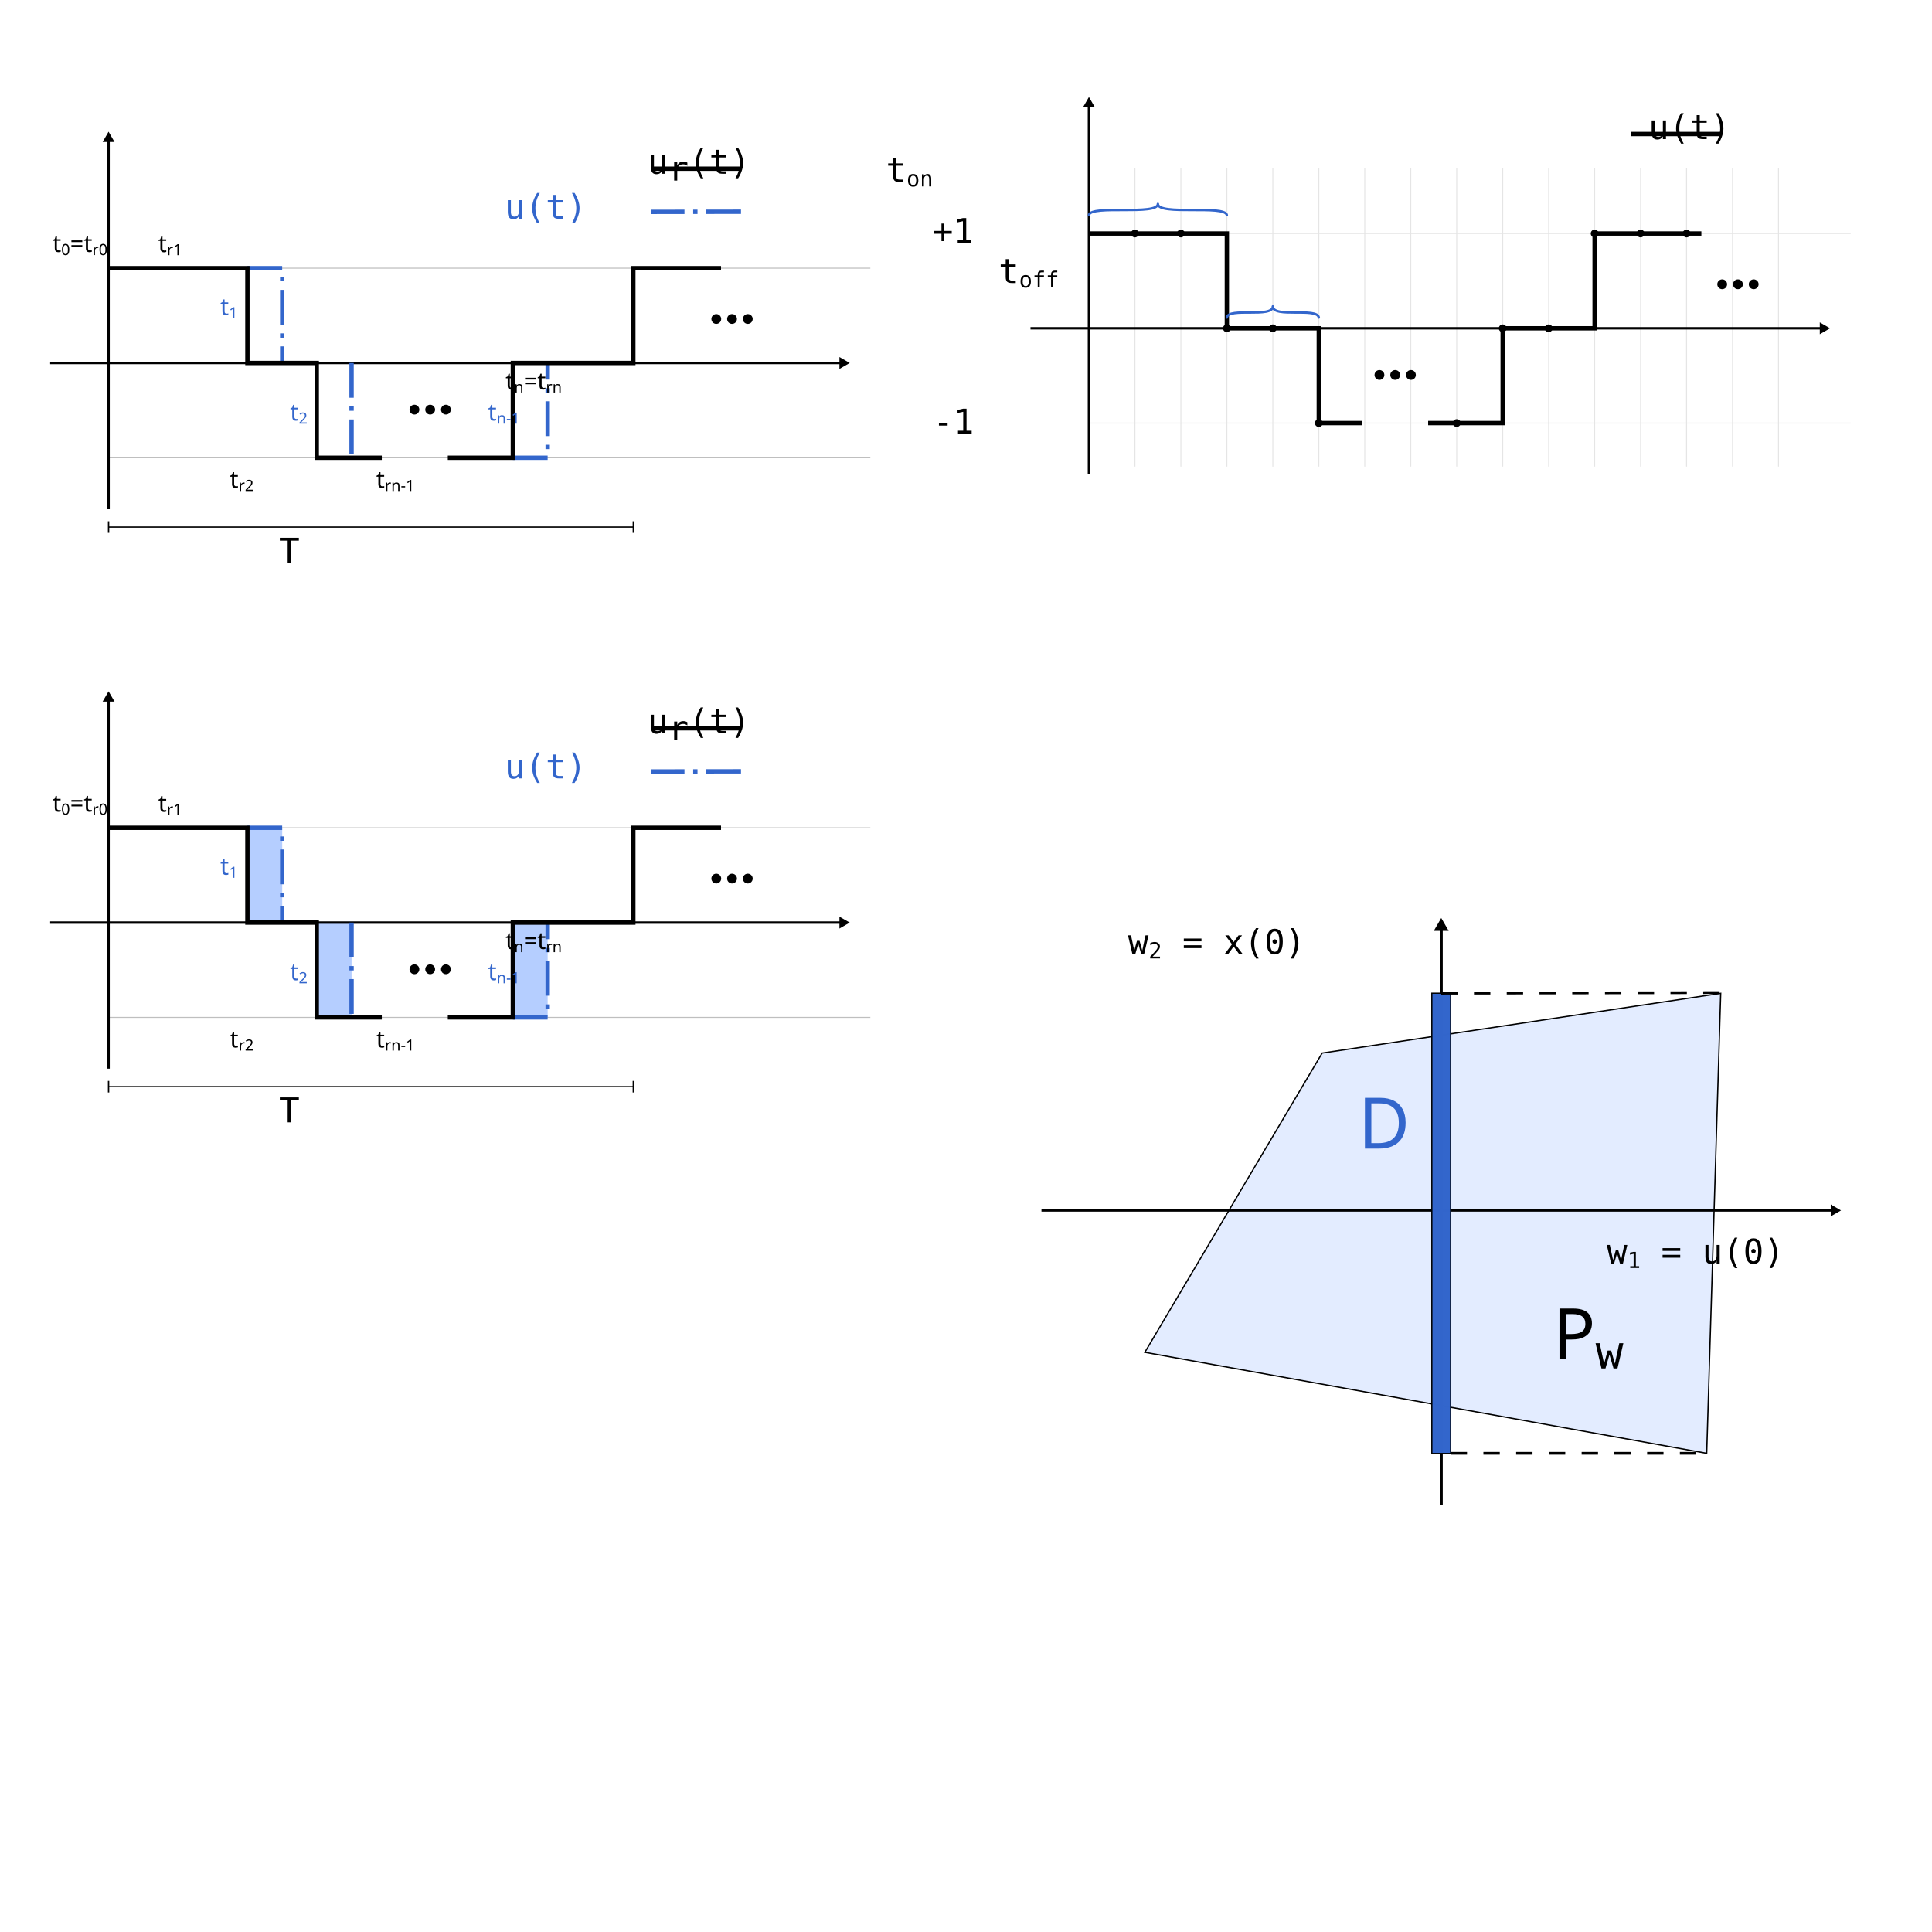
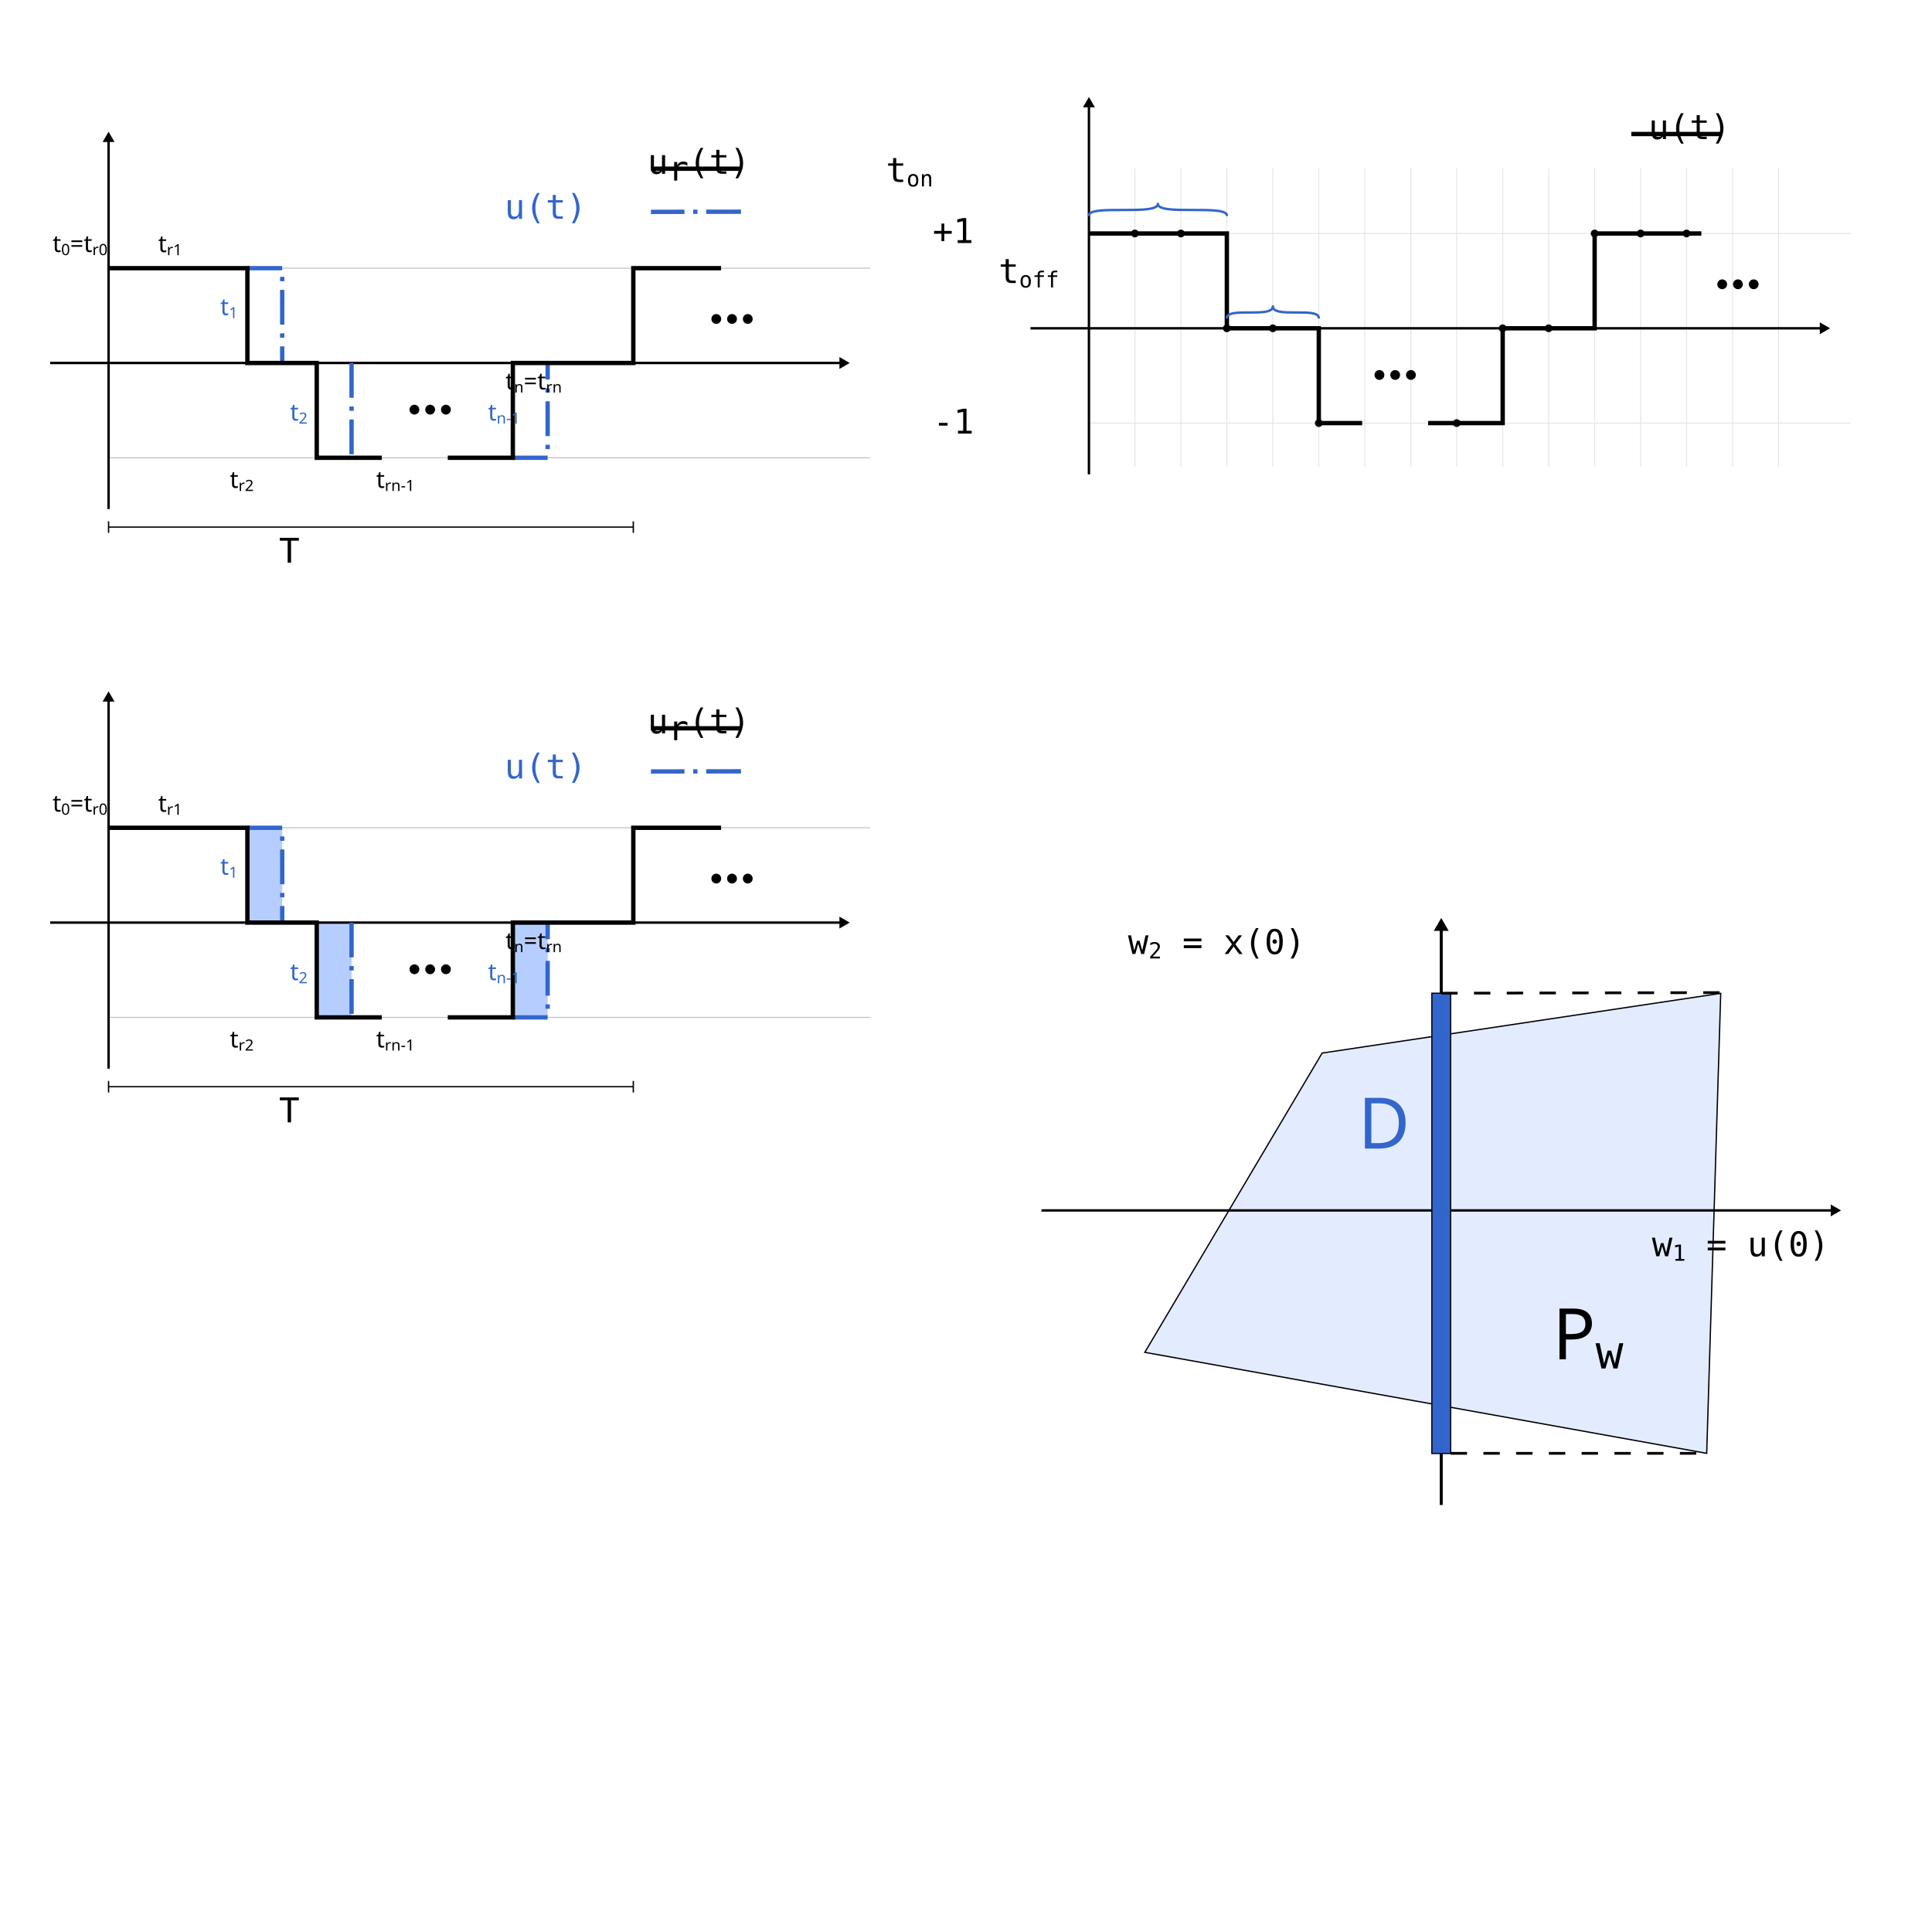
<svg xmlns="http://www.w3.org/2000/svg" width="400mm" height="400mm" viewBox="0 0 400 400" version="1.1" id="svg8">
  <defs id="defs2">
    <marker style="overflow:visible" id="marker24353" refX="0" refY="0" orient="auto">
      <path transform="scale(0.8)" style="fill:none;fill-opacity:0.75;fill-rule:evenodd;stroke:context-stroke;stroke-width:1pt" d="M 0,5.65 V -5.65" id="path24351" />
    </marker>
    <marker style="overflow:visible" id="StopL" refX="0" refY="0" orient="auto">
      <path transform="scale(0.8)" style="fill:none;fill-opacity:0.75;fill-rule:evenodd;stroke:context-stroke;stroke-width:1pt" d="M 0,5.65 V -5.65" id="path24212" />
    </marker>
    <marker orient="auto" refY="0" refX="0" id="DistanceStart" style="overflow:visible">
      <g id="g2300">
        <path id="path2306" d="M 0,0 H 2" style="fill:none;stroke:context-fill;stroke-width:1.15;stroke-linecap:square" />
        <path id="path2302" d="M 0,0 13,4 9,0 13,-4 Z" style="fill:context-stroke;fill-rule:evenodd;stroke:none" />
        <path id="path2304" d="M 0,-4 V 40" style="fill:none;stroke:context-stroke;stroke-width:1;stroke-linecap:square" />
      </g>
    </marker>
    <marker orient="auto" refY="0" refX="0" id="DistanceEnd" style="overflow:visible">
      <g id="g2301">
        <path id="path2316" d="M 0,0 H -2" style="fill:none;stroke:context-fill;stroke-width:1.15;stroke-linecap:square" />
        <path id="path2312" d="m 0,0 -13,4 4,-4 -4,-4 z" style="fill:context-stroke;fill-rule:evenodd;stroke:none" />
        <path id="path2314" d="M 0,-4 V 40" style="fill:none;stroke:context-stroke;stroke-width:1;stroke-linecap:square" />
      </g>
    </marker>
    <marker style="overflow:visible" id="marker1127" refX="0" refY="0" orient="auto">
      <path transform="scale(0.4)" style="fill:#000000;fill-opacity:1;fill-rule:evenodd;stroke:#000000;stroke-width:1pt;stroke-opacity:1" d="M 5.77,0 -2.88,5 V -5 Z" id="path1125" />
    </marker>
    <marker style="overflow:visible" id="TriangleOutM" refX="0" refY="0" orient="auto">
      <path transform="scale(0.4)" style="fill:#000000;fill-opacity:1;fill-rule:evenodd;stroke:#000000;stroke-width:1pt;stroke-opacity:1" d="M 5.77,0 -2.88,5 V -5 Z" id="path980" />
    </marker>
  </defs>
  <g id="layer2" style="opacity:0.406">
    <path style="fill:none;stroke:#bfbfbf;stroke-width:0.2;stroke-linecap:butt;stroke-linejoin:miter;stroke-miterlimit:4;stroke-dasharray:none;stroke-opacity:1" d="M 234.971,34.877 V 96.614" id="path3135" />
    <path style="fill:none;stroke:#bfbfbf;stroke-width:0.2;stroke-linecap:butt;stroke-linejoin:miter;stroke-miterlimit:4;stroke-dasharray:none;stroke-opacity:1" d="M 244.489,34.877 V 96.614" id="path3616" />
    <path style="fill:none;stroke:#bfbfbf;stroke-width:0.2;stroke-linecap:butt;stroke-linejoin:miter;stroke-miterlimit:4;stroke-dasharray:none;stroke-opacity:1" d="M 320.633,34.877 V 96.614" id="path3618" />
    <path style="fill:none;stroke:#bfbfbf;stroke-width:0.2;stroke-linecap:butt;stroke-linejoin:miter;stroke-miterlimit:4;stroke-dasharray:none;stroke-opacity:1" d="M 330.152,34.877 V 96.614" id="path3620" />
    <path style="fill:none;stroke:#bfbfbf;stroke-width:0.2;stroke-linecap:butt;stroke-linejoin:miter;stroke-miterlimit:4;stroke-dasharray:none;stroke-opacity:1" d="M 339.67,34.877 V 96.614" id="path3622" />
    <path style="fill:none;stroke:#bfbfbf;stroke-width:0.2;stroke-linecap:butt;stroke-linejoin:miter;stroke-miterlimit:4;stroke-dasharray:none;stroke-opacity:1" d="M 349.188,34.877 V 96.614" id="path3624" />
    <path style="fill:none;stroke:#bfbfbf;stroke-width:0.2;stroke-linecap:butt;stroke-linejoin:miter;stroke-miterlimit:4;stroke-dasharray:none;stroke-opacity:1" d="M 358.706,34.877 V 96.614" id="path3626" />
    <path style="fill:none;stroke:#bfbfbf;stroke-width:0.2;stroke-linecap:butt;stroke-linejoin:miter;stroke-miterlimit:4;stroke-dasharray:none;stroke-opacity:1" d="M 368.224,34.877 V 96.614" id="path3628" />
    <path style="fill:none;stroke:#bfbfbf;stroke-width:0.2;stroke-linecap:butt;stroke-linejoin:miter;stroke-miterlimit:4;stroke-dasharray:none;stroke-opacity:1" d="M 301.597,34.877 V 96.614" id="path3630" />
    <path style="fill:none;stroke:#bfbfbf;stroke-width:0.2;stroke-linecap:butt;stroke-linejoin:miter;stroke-miterlimit:4;stroke-dasharray:none;stroke-opacity:1" d="M 311.115,34.877 V 96.614" id="path3632" />
    <path style="fill:none;stroke:#bfbfbf;stroke-width:0.2;stroke-linecap:butt;stroke-linejoin:miter;stroke-miterlimit:4;stroke-dasharray:none;stroke-opacity:1" d="M 254.007,34.877 V 96.614" id="path3784" />
    <path style="fill:none;stroke:#bfbfbf;stroke-width:0.2;stroke-linecap:butt;stroke-linejoin:miter;stroke-miterlimit:4;stroke-dasharray:none;stroke-opacity:1" d="M 263.525,34.877 V 96.614" id="path3786" />
    <path style="fill:none;stroke:#bfbfbf;stroke-width:0.2;stroke-linecap:butt;stroke-linejoin:miter;stroke-miterlimit:4;stroke-dasharray:none;stroke-opacity:1" d="M 273.043,34.877 V 96.614" id="path3788" />
    <path style="fill:none;stroke:#bfbfbf;stroke-width:0.2;stroke-linecap:butt;stroke-linejoin:miter;stroke-miterlimit:4;stroke-dasharray:none;stroke-opacity:1" d="M 282.561,34.877 V 96.614" id="path3790" />
    <path style="fill:none;stroke:#bfbfbf;stroke-width:0.2;stroke-linecap:butt;stroke-linejoin:miter;stroke-miterlimit:4;stroke-dasharray:none;stroke-opacity:1" d="M 292.079,34.877 V 96.614" id="path3792" />
    <path style="fill:none;stroke:#bfbfbf;stroke-width:0.2;stroke-linecap:butt;stroke-linejoin:miter;stroke-miterlimit:4;stroke-dasharray:none;stroke-opacity:1" d="M 225.453,87.597 H 383.163" id="path2055" />
    <path style="fill:none;stroke:#bfbfbf;stroke-width:0.2;stroke-linecap:butt;stroke-linejoin:miter;stroke-miterlimit:4;stroke-dasharray:none;stroke-opacity:1" d="M 225.453,48.342 H 383.163" id="path2057" />
  </g>
  <g id="layer1">
    <path id="rect1012" style="fill:#6699ff;stroke:#000000;stroke-width:0.265;fill-opacity:0.186" d="m 273.734,218.027 82.523,-12.366 -2.904,95.235 -116.33,-20.909 z" />
    <rect style="opacity:0.483;fill:#6699ff;stroke:none;stroke-width:0.9;paint-order:markers stroke fill" id="rect1819" width="7.208" height="19.627" x="106.179" y="191.013" />
    <rect style="opacity:0.483;fill:#6699ff;stroke:none;stroke-width:0.9;paint-order:markers stroke fill" id="rect1817" width="7.208" height="19.627" x="65.578" y="191.013" />
    <rect style="opacity:0.483;fill:#6699ff;stroke:none;stroke-width:0.9;paint-order:markers stroke fill" id="rect1691" width="7.208" height="19.627" x="51.22" y="171.385" />
    <path style="fill:none;stroke:#bfbfbf;stroke-width:0.2;stroke-linecap:butt;stroke-linejoin:miter;stroke-miterlimit:4;stroke-dasharray:none;stroke-opacity:1" d="M 22.479,94.778 H 180.19" id="path1512" />
    <path style="fill:none;stroke:#bfbfbf;stroke-width:0.2;stroke-linecap:butt;stroke-linejoin:miter;stroke-miterlimit:4;stroke-dasharray:none;stroke-opacity:1" d="M 22.479,55.524 H 180.19" id="path1332" />
    <path style="fill:none;stroke:#3366cc;stroke-width:0.9;stroke-linecap:butt;stroke-linejoin:miter;stroke-miterlimit:4;stroke-dasharray:7.2, 1.8, 0.9, 1.8;stroke-dashoffset:0;stroke-opacity:1" d="m 51.22,55.524 h 7.208 v 19.627" id="path1225" />
    <path style="fill:none;stroke:#000000;stroke-width:0.5;stroke-linecap:butt;stroke-linejoin:miter;stroke-miterlimit:4;stroke-dasharray:none;stroke-opacity:1;marker-end:url(#marker1127)" d="M 10.381,75.151 H 174.505" id="path1123" />
    <path style="fill:none;stroke:#3366cc;stroke-width:0.9;stroke-linecap:butt;stroke-linejoin:miter;stroke-miterlimit:4;stroke-dasharray:7.2, 1.8, 0.9, 1.8;stroke-dashoffset:0;stroke-opacity:1" d="M 72.786,75.151 V 94.779" id="path1227" />
    <path style="fill:none;stroke:#3366cc;stroke-width:0.9;stroke-linecap:butt;stroke-linejoin:miter;stroke-miterlimit:4;stroke-dasharray:7.2, 1.8, 0.9, 1.8;stroke-dashoffset:0;stroke-opacity:1" d="m 106.179,94.778 h 7.208 v -19.627" id="path1229" />
    <path style="fill:none;stroke:#000000;stroke-width:0.9;stroke-linecap:butt;stroke-linejoin:miter;stroke-miterlimit:4;stroke-dasharray:none;stroke-opacity:1" d="m 22.479,55.524 h 28.741 v 19.627 h 14.358 v 19.627 h 13.468" id="path1191" />
    <path style="fill:none;stroke:#000000;stroke-width:0.9;stroke-linecap:butt;stroke-linejoin:miter;stroke-miterlimit:4;stroke-dasharray:none;stroke-opacity:1" d="m 149.278,55.524 h -18.157 v 19.627 h -24.941 v 19.627 H 92.711" id="path1193" />
    <path style="fill:none;stroke:#000000;stroke-width:0.5;stroke-linecap:butt;stroke-linejoin:miter;stroke-miterlimit:4;stroke-dasharray:none;stroke-opacity:1;marker-end:url(#TriangleOutM)" d="M 22.479,105.393 V 28.687" id="path833" />
    <g id="g1312">
      <circle style="fill:#000000;stroke:none;stroke-width:0.586;stroke-miterlimit:4;stroke-dasharray:none;stroke-dashoffset:0;paint-order:markers stroke fill" id="path1303" cx="85.8" cy="84.815" r="1.016" />
      <circle style="fill:#000000;stroke:none;stroke-width:0.586;stroke-miterlimit:4;stroke-dasharray:none;stroke-dashoffset:0;paint-order:markers stroke fill" id="circle1305" cx="89.06" cy="84.815" r="1.016" />
      <circle style="fill:#000000;stroke:none;stroke-width:0.586;stroke-miterlimit:4;stroke-dasharray:none;stroke-dashoffset:0;paint-order:markers stroke fill" id="circle1307" cx="92.32" cy="84.815" r="1.016" />
    </g>
    <g id="g1320" transform="translate(62.49891,-18.77568)">
      <circle style="fill:#000000;stroke:none;stroke-width:0.586;stroke-miterlimit:4;stroke-dasharray:none;stroke-dashoffset:0;paint-order:markers stroke fill" id="circle1314" cx="85.8" cy="84.815" r="1.016" />
      <circle style="fill:#000000;stroke:none;stroke-width:0.586;stroke-miterlimit:4;stroke-dasharray:none;stroke-dashoffset:0;paint-order:markers stroke fill" id="circle1316" cx="89.06" cy="84.815" r="1.016" />
      <circle style="fill:#000000;stroke:none;stroke-width:0.586;stroke-miterlimit:4;stroke-dasharray:none;stroke-dashoffset:0;paint-order:markers stroke fill" id="circle1318" cx="92.32" cy="84.815" r="1.016" />
    </g>
    <text xml:space="preserve" style="font-size:4.939px;line-height:1.25;font-family:sans-serif;text-align:end;text-anchor:end;fill:#000000;stroke-width:0.265" x="37.685" y="52.172" id="text1344">
      <tspan id="tspan1342" x="37.685" y="52.172" style="font-size:4.939px;fill:#000000;stroke-width:0.265">t<tspan style="font-size:65%;baseline-shift:sub;fill:#000000" id="tspan1346">0</tspan>=t<tspan style="font-size:65%;baseline-shift:sub;fill:#000000" id="tspan1348">r0</tspan>
      </tspan>
    </text>
    <text xml:space="preserve" style="font-size:4.939px;line-height:1.25;font-family:sans-serif;text-align:end;text-anchor:end;fill:#000000;stroke-width:0.265" x="53.107" y="52.196" id="text1352">
      <tspan id="tspan1350" x="53.107" y="52.196" style="font-size:4.939px;fill:#000000;stroke-width:0.265">t<tspan style="font-size:65%;baseline-shift:sub;fill:#000000" id="tspan1354">r1</tspan>
      </tspan>
    </text>
    <text xml:space="preserve" style="font-size:4.939px;line-height:1.25;font-family:sans-serif;text-align:end;text-anchor:end;fill:#3366cc;stroke-width:0.265" x="64.629" y="65.242" id="text1360">
      <tspan id="tspan1358" x="64.629" y="65.242" style="font-size:4.939px;fill:#3366cc;stroke-width:0.265">t<tspan style="font-size:65%;baseline-shift:sub;fill:#3366cc" id="tspan1356">1</tspan>
      </tspan>
    </text>
    <text xml:space="preserve" style="font-size:4.939px;line-height:1.25;font-family:sans-serif;text-align:end;text-anchor:end;fill:#000000;stroke-width:0.265" x="67.942" y="101.006" id="text1366">
      <tspan id="tspan1364" x="67.942" y="101.006" style="font-size:4.939px;fill:#000000;stroke-width:0.265">t<tspan style="font-size:65%;baseline-shift:sub;fill:#000000" id="tspan1362">r2</tspan>
      </tspan>
    </text>
    <text xml:space="preserve" style="font-size:4.939px;line-height:1.25;font-family:sans-serif;text-align:end;text-anchor:end;fill:#3366cc;stroke-width:0.265" x="79.087" y="87.07" id="text1372">
      <tspan id="tspan1370" x="79.087" y="87.07" style="font-size:4.939px;fill:#3366cc;stroke-width:0.265">t<tspan style="font-size:65%;baseline-shift:sub;fill:#3366cc" id="tspan1368">2</tspan>
      </tspan>
    </text>
    <text xml:space="preserve" style="font-size:4.939px;line-height:1.25;font-family:sans-serif;text-align:end;text-anchor:end;fill:#000000;stroke-width:0.265" x="108.764" y="101.006" id="text1378">
      <tspan id="tspan1376" x="108.764" y="101.006" style="font-size:4.939px;fill:#000000;stroke-width:0.265">t<tspan style="font-size:65%;baseline-shift:sub;fill:#000000" id="tspan1374">r<tspan id="tspan1386" style="fill:#000000">n-1</tspan>
        </tspan>
      </tspan>
    </text>
    <text xml:space="preserve" style="font-size:4.939px;line-height:1.25;font-family:sans-serif;text-align:end;text-anchor:end;fill:#3366cc;stroke-width:0.265" x="123.083" y="87.07" id="text1384">
      <tspan id="tspan1382" x="123.083" y="87.07" style="font-size:4.939px;fill:#3366cc;stroke-width:0.265">t<tspan style="font-size:65%;baseline-shift:sub;fill:#3366cc" id="tspan1380">n-1</tspan>
      </tspan>
    </text>
    <text xml:space="preserve" style="font-size:4.939px;line-height:1.25;font-family:sans-serif;text-align:end;text-anchor:end;fill:#000000;stroke-width:0.265" x="139.264" y="80.627" id="text1398">
      <tspan id="tspan1396" x="139.264" y="80.627" style="font-size:4.939px;fill:#000000;stroke-width:0.265">t<tspan style="font-size:65%;baseline-shift:sub;fill:#000000" id="tspan1404">n</tspan>=t<tspan style="font-size:65%;baseline-shift:sub;fill:#000000" id="tspan1400">r<tspan id="tspan1406" style="fill:#000000">n</tspan>
        </tspan>
      </tspan>
    </text>
    <text xml:space="preserve" style="font-style:normal;font-variant:normal;font-weight:normal;font-stretch:normal;font-size:7.056px;line-height:1.25;font-family:monospace;-inkscape-font-specification:monospace;text-align:end;text-anchor:end;stroke-width:0.265" x="19.857" y="57.494" id="text2195">
      <tspan id="tspan2193" style="font-style:normal;font-variant:normal;font-weight:normal;font-stretch:normal;font-size:7.056px;font-family:monospace;-inkscape-font-specification:monospace;stroke-width:0.265" x="19.857" y="57.494">+1</tspan>
    </text>
    <text xml:space="preserve" style="font-style:normal;font-variant:normal;font-weight:normal;font-stretch:normal;font-size:7.056px;line-height:1.25;font-family:monospace;-inkscape-font-specification:monospace;text-align:end;text-anchor:end;stroke-width:0.265" x="19.924" y="96.956" id="text5133">
      <tspan id="tspan5131" style="font-style:normal;font-variant:normal;font-weight:normal;font-stretch:normal;font-size:7.056px;font-family:monospace;-inkscape-font-specification:monospace;stroke-width:0.265" x="19.924" y="96.956">-1</tspan>
    </text>
    <text xml:space="preserve" style="font-style:normal;font-variant:normal;font-weight:normal;font-stretch:normal;font-size:7.056px;line-height:1.25;font-family:monospace;-inkscape-font-specification:monospace;text-align:end;text-anchor:end;stroke-width:0.265" x="176.558" y="35.977" id="text11455">
      <tspan id="tspan11453" style="font-style:normal;font-variant:normal;font-weight:normal;font-stretch:normal;font-size:7.056px;font-family:monospace;-inkscape-font-specification:monospace;stroke-width:0.265" x="176.558" y="35.977">u<tspan style="font-style:normal;font-variant:normal;font-weight:normal;font-stretch:normal;font-size:7.056px;font-family:monospace;-inkscape-font-specification:monospace;baseline-shift:sub" id="tspan16995">r</tspan>(t)</tspan>
    </text>
    <text xml:space="preserve" style="font-style:normal;font-variant:normal;font-weight:normal;font-stretch:normal;font-size:7.056px;line-height:1.25;font-family:monospace;-inkscape-font-specification:monospace;text-align:end;text-anchor:end;fill:#3366cc;stroke-width:0.265" x="172.43" y="45.302" id="text13445">
      <tspan id="tspan13443" style="font-style:normal;font-variant:normal;font-weight:normal;font-stretch:normal;font-size:7.056px;font-family:monospace;-inkscape-font-specification:monospace;fill:#3366cc;stroke-width:0.265" x="172.43" y="45.302">u(t)<tspan style="font-style:normal;font-variant:normal;font-weight:normal;font-stretch:normal;font-size:7.056px;font-family:monospace;-inkscape-font-specification:monospace;baseline-shift:sub;fill:#3366cc" id="tspan13441" />
      </tspan>
    </text>
    <path style="fill:none;stroke:#000000;stroke-width:0.9;stroke-linecap:butt;stroke-linejoin:miter;stroke-miterlimit:4;stroke-dasharray:none;stroke-opacity:1" d="m 134.77,34.928 h 18.642" id="path21932" />
    <path style="fill:none;stroke:#3366cc;stroke-width:0.9;stroke-linecap:butt;stroke-linejoin:miter;stroke-miterlimit:4;stroke-dasharray:7.2, 1.8, 0.9, 1.8;stroke-dashoffset:0;stroke-opacity:1" d="m 153.412,43.834 -18.642,0.033" id="path22176" />
    <path style="fill:none;stroke:#000000;stroke-width:0.265px;stroke-linecap:butt;stroke-linejoin:miter;stroke-opacity:1;marker-start:url(#StopL);marker-end:url(#marker24353)" d="M 22.479,109.127 H 131.12" id="path23961" />
    <text xml:space="preserve" style="font-style:normal;font-variant:normal;font-weight:normal;font-stretch:normal;font-size:7.056px;line-height:1.25;font-family:monospace;-inkscape-font-specification:monospace;text-align:end;text-anchor:end;stroke-width:0.265" x="83.267" y="116.507" id="text24363">
      <tspan id="tspan24361" style="font-style:normal;font-variant:normal;font-weight:normal;font-stretch:normal;font-size:7.056px;font-family:monospace;-inkscape-font-specification:monospace;stroke-width:0.265" x="83.267" y="116.507">T</tspan>
    </text>
    <path style="fill:none;stroke:#bfbfbf;stroke-width:0.2;stroke-linecap:butt;stroke-linejoin:miter;stroke-miterlimit:4;stroke-dasharray:none;stroke-opacity:1" d="M 22.479,210.64 H 180.19" id="path1449" />
    <path style="fill:none;stroke:#bfbfbf;stroke-width:0.2;stroke-linecap:butt;stroke-linejoin:miter;stroke-miterlimit:4;stroke-dasharray:none;stroke-opacity:1" d="M 22.479,171.385 H 180.19" id="path1451" />
    <path style="fill:none;stroke:#3366cc;stroke-width:0.9;stroke-linecap:butt;stroke-linejoin:miter;stroke-miterlimit:4;stroke-dasharray:7.2, 1.8, 0.9, 1.8;stroke-dashoffset:0;stroke-opacity:1" d="m 51.22,171.385 h 7.208 v 19.627" id="path1453" />
    <path style="fill:none;stroke:#000000;stroke-width:0.5;stroke-linecap:butt;stroke-linejoin:miter;stroke-miterlimit:4;stroke-dasharray:none;stroke-opacity:1;marker-end:url(#marker1127)" d="M 10.381,191.013 H 174.505" id="path1455" />
    <path style="fill:none;stroke:#3366cc;stroke-width:0.9;stroke-linecap:butt;stroke-linejoin:miter;stroke-miterlimit:4;stroke-dasharray:7.2, 1.8, 0.9, 1.8;stroke-dashoffset:0;stroke-opacity:1" d="m 72.786,191.013 v 19.627" id="path1457" />
    <path style="fill:none;stroke:#3366cc;stroke-width:0.9;stroke-linecap:butt;stroke-linejoin:miter;stroke-miterlimit:4;stroke-dasharray:7.2, 1.8, 0.9, 1.8;stroke-dashoffset:0;stroke-opacity:1" d="m 106.179,210.64 h 7.208 v -19.627" id="path1459" />
    <path style="fill:none;stroke:#000000;stroke-width:0.9;stroke-linecap:butt;stroke-linejoin:miter;stroke-miterlimit:4;stroke-dasharray:none;stroke-opacity:1" d="m 22.479,171.385 h 28.741 v 19.627 h 14.358 v 19.627 h 13.468" id="path1461" />
    <path style="fill:none;stroke:#000000;stroke-width:0.9;stroke-linecap:butt;stroke-linejoin:miter;stroke-miterlimit:4;stroke-dasharray:none;stroke-opacity:1" d="m 149.278,171.385 h -18.157 v 19.627 h -24.941 v 19.627 H 92.711" id="path1463" />
    <path style="fill:none;stroke:#000000;stroke-width:0.5;stroke-linecap:butt;stroke-linejoin:miter;stroke-miterlimit:4;stroke-dasharray:none;stroke-opacity:1;marker-end:url(#TriangleOutM)" d="M 22.479,221.254 V 144.548" id="path1465" />
    <g id="g1473" transform="translate(0,115.8613)">
      <circle style="fill:#000000;stroke:none;stroke-width:0.586;stroke-miterlimit:4;stroke-dasharray:none;stroke-dashoffset:0;paint-order:markers stroke fill" id="circle1467" cx="85.8" cy="84.815" r="1.016" />
      <circle style="fill:#000000;stroke:none;stroke-width:0.586;stroke-miterlimit:4;stroke-dasharray:none;stroke-dashoffset:0;paint-order:markers stroke fill" id="circle1469" cx="89.06" cy="84.815" r="1.016" />
      <circle style="fill:#000000;stroke:none;stroke-width:0.586;stroke-miterlimit:4;stroke-dasharray:none;stroke-dashoffset:0;paint-order:markers stroke fill" id="circle1471" cx="92.32" cy="84.815" r="1.016" />
    </g>
    <g id="g1481" transform="translate(62.49891,97.08566)">
      <circle style="fill:#000000;stroke:none;stroke-width:0.586;stroke-miterlimit:4;stroke-dasharray:none;stroke-dashoffset:0;paint-order:markers stroke fill" id="circle1475" cx="85.8" cy="84.815" r="1.016" />
      <circle style="fill:#000000;stroke:none;stroke-width:0.586;stroke-miterlimit:4;stroke-dasharray:none;stroke-dashoffset:0;paint-order:markers stroke fill" id="circle1477" cx="89.06" cy="84.815" r="1.016" />
      <circle style="fill:#000000;stroke:none;stroke-width:0.586;stroke-miterlimit:4;stroke-dasharray:none;stroke-dashoffset:0;paint-order:markers stroke fill" id="circle1479" cx="92.32" cy="84.815" r="1.016" />
    </g>
    <text xml:space="preserve" style="font-size:4.939px;line-height:1.25;font-family:sans-serif;text-align:end;text-anchor:end;fill:#000000;stroke-width:0.265" x="37.685" y="168.033" id="text1489">
      <tspan id="tspan1487" x="37.685" y="168.033" style="font-size:4.939px;fill:#000000;stroke-width:0.265">t<tspan style="font-size:65%;baseline-shift:sub;fill:#000000" id="tspan1483">0</tspan>=t<tspan style="font-size:65%;baseline-shift:sub;fill:#000000" id="tspan1485">r0</tspan>
      </tspan>
    </text>
    <text xml:space="preserve" style="font-size:4.939px;line-height:1.25;font-family:sans-serif;text-align:end;text-anchor:end;fill:#000000;stroke-width:0.265" x="53.107" y="168.058" id="text1495">
      <tspan id="tspan1493" x="53.107" y="168.058" style="font-size:4.939px;fill:#000000;stroke-width:0.265">t<tspan style="font-size:65%;baseline-shift:sub;fill:#000000" id="tspan1491">r1</tspan>
      </tspan>
    </text>
    <text xml:space="preserve" style="font-size:4.939px;line-height:1.25;font-family:sans-serif;text-align:end;text-anchor:end;fill:#3366cc;stroke-width:0.265" x="64.629" y="181.103" id="text1501">
      <tspan id="tspan1499" x="64.629" y="181.103" style="font-size:4.939px;fill:#3366cc;stroke-width:0.265">t<tspan style="font-size:65%;baseline-shift:sub;fill:#3366cc" id="tspan1497">1</tspan>
      </tspan>
    </text>
    <text xml:space="preserve" style="font-size:4.939px;line-height:1.25;font-family:sans-serif;text-align:end;text-anchor:end;fill:#000000;stroke-width:0.265" x="67.942" y="216.868" id="text1507">
      <tspan id="tspan1505" x="67.942" y="216.868" style="font-size:4.939px;fill:#000000;stroke-width:0.265">t<tspan style="font-size:65%;baseline-shift:sub;fill:#000000" id="tspan1503">r2</tspan>
      </tspan>
    </text>
    <text xml:space="preserve" style="font-size:4.939px;line-height:1.25;font-family:sans-serif;text-align:end;text-anchor:end;fill:#3366cc;stroke-width:0.265" x="79.087" y="202.931" id="text1513">
      <tspan id="tspan1511" x="79.087" y="202.931" style="font-size:4.939px;fill:#3366cc;stroke-width:0.265">t<tspan style="font-size:65%;baseline-shift:sub;fill:#3366cc" id="tspan1509">2</tspan>
      </tspan>
    </text>
    <text xml:space="preserve" style="font-size:4.939px;line-height:1.25;font-family:sans-serif;text-align:end;text-anchor:end;fill:#000000;stroke-width:0.265" x="108.764" y="216.868" id="text1521">
      <tspan id="tspan1519" x="108.764" y="216.868" style="font-size:4.939px;fill:#000000;stroke-width:0.265">t<tspan style="font-size:65%;baseline-shift:sub;fill:#000000" id="tspan1517">r<tspan id="tspan1515" style="fill:#000000">n-1</tspan>
        </tspan>
      </tspan>
    </text>
    <text xml:space="preserve" style="font-size:4.939px;line-height:1.25;font-family:sans-serif;text-align:end;text-anchor:end;fill:#3366cc;stroke-width:0.265" x="123.083" y="202.931" id="text1527">
      <tspan id="tspan1525" x="123.083" y="202.931" style="font-size:4.939px;fill:#3366cc;stroke-width:0.265">t<tspan style="font-size:65%;baseline-shift:sub;fill:#3366cc" id="tspan1523">n-1</tspan>
      </tspan>
    </text>
    <text xml:space="preserve" style="font-size:4.939px;line-height:1.25;font-family:sans-serif;text-align:end;text-anchor:end;fill:#000000;stroke-width:0.265" x="139.264" y="196.488" id="text1537">
      <tspan id="tspan1535" x="139.264" y="196.488" style="font-size:4.939px;fill:#000000;stroke-width:0.265">t<tspan style="font-size:65%;baseline-shift:sub;fill:#000000" id="tspan1529">n</tspan>=t<tspan style="font-size:65%;baseline-shift:sub;fill:#000000" id="tspan1533">r<tspan id="tspan1531" style="fill:#000000">n</tspan>
        </tspan>
      </tspan>
    </text>
    <text xml:space="preserve" style="font-style:normal;font-variant:normal;font-weight:normal;font-stretch:normal;font-size:7.056px;line-height:1.25;font-family:monospace;-inkscape-font-specification:monospace;text-align:end;text-anchor:end;stroke-width:0.265" x="19.857" y="173.356" id="text1541">
      <tspan id="tspan1539" style="font-style:normal;font-variant:normal;font-weight:normal;font-stretch:normal;font-size:7.056px;font-family:monospace;-inkscape-font-specification:monospace;stroke-width:0.265" x="19.857" y="173.356">+1</tspan>
    </text>
    <text xml:space="preserve" style="font-style:normal;font-variant:normal;font-weight:normal;font-stretch:normal;font-size:7.056px;line-height:1.25;font-family:monospace;-inkscape-font-specification:monospace;text-align:end;text-anchor:end;stroke-width:0.265" x="19.924" y="212.817" id="text1545">
      <tspan id="tspan1543" style="font-style:normal;font-variant:normal;font-weight:normal;font-stretch:normal;font-size:7.056px;font-family:monospace;-inkscape-font-specification:monospace;stroke-width:0.265" x="19.924" y="212.817">-1</tspan>
    </text>
    <text xml:space="preserve" style="font-style:normal;font-variant:normal;font-weight:normal;font-stretch:normal;font-size:7.056px;line-height:1.25;font-family:monospace;-inkscape-font-specification:monospace;text-align:end;text-anchor:end;stroke-width:0.265" x="176.558" y="151.838" id="text1551">
      <tspan id="tspan1549" style="font-style:normal;font-variant:normal;font-weight:normal;font-stretch:normal;font-size:7.056px;font-family:monospace;-inkscape-font-specification:monospace;stroke-width:0.265" x="176.558" y="151.838">u<tspan style="font-style:normal;font-variant:normal;font-weight:normal;font-stretch:normal;font-size:7.056px;font-family:monospace;-inkscape-font-specification:monospace;baseline-shift:sub" id="tspan1547">r</tspan>(t)</tspan>
    </text>
    <text xml:space="preserve" style="font-style:normal;font-variant:normal;font-weight:normal;font-stretch:normal;font-size:7.056px;line-height:1.25;font-family:monospace;-inkscape-font-specification:monospace;text-align:end;text-anchor:end;fill:#3366cc;stroke-width:0.265" x="172.43" y="161.164" id="text1557">
      <tspan id="tspan1555" style="font-style:normal;font-variant:normal;font-weight:normal;font-stretch:normal;font-size:7.056px;font-family:monospace;-inkscape-font-specification:monospace;fill:#3366cc;stroke-width:0.265" x="172.43" y="161.164">u(t)<tspan style="font-style:normal;font-variant:normal;font-weight:normal;font-stretch:normal;font-size:7.056px;font-family:monospace;-inkscape-font-specification:monospace;baseline-shift:sub;fill:#3366cc" id="tspan1553" />
      </tspan>
    </text>
    <path style="fill:none;stroke:#000000;stroke-width:0.9;stroke-linecap:butt;stroke-linejoin:miter;stroke-miterlimit:4;stroke-dasharray:none;stroke-opacity:1" d="m 134.77,150.79 h 18.642" id="path1559" />
    <path style="fill:none;stroke:#3366cc;stroke-width:0.9;stroke-linecap:butt;stroke-linejoin:miter;stroke-miterlimit:4;stroke-dasharray:7.2, 1.8, 0.9, 1.8;stroke-dashoffset:0;stroke-opacity:1" d="m 153.412,159.695 -18.642,0.033" id="path1561" />
    <path style="fill:none;stroke:#000000;stroke-width:0.265px;stroke-linecap:butt;stroke-linejoin:miter;stroke-opacity:1;marker-start:url(#StopL);marker-end:url(#marker24353)" d="M 22.479,224.989 H 131.12" id="path1563" />
    <text xml:space="preserve" style="font-style:normal;font-variant:normal;font-weight:normal;font-stretch:normal;font-size:7.056px;line-height:1.25;font-family:monospace;-inkscape-font-specification:monospace;text-align:end;text-anchor:end;stroke-width:0.265" x="83.267" y="232.368" id="text1567">
      <tspan id="tspan1565" style="font-style:normal;font-variant:normal;font-weight:normal;font-stretch:normal;font-size:7.056px;font-family:monospace;-inkscape-font-specification:monospace;stroke-width:0.265" x="83.267" y="232.368">T</tspan>
    </text>
    <path style="fill:none;stroke:#000000;stroke-width:0.5;stroke-linecap:butt;stroke-linejoin:miter;stroke-miterlimit:4;stroke-dasharray:none;stroke-opacity:1;marker-end:url(#marker1127)" d="M 213.354,67.97 H 377.478" id="path2061" />
    <path style="fill:none;stroke:#000000;stroke-width:0.9;stroke-linecap:butt;stroke-linejoin:miter;stroke-miterlimit:4;stroke-dasharray:none;stroke-opacity:1" d="m 225.453,48.342 28.554,3e-6 v 19.627 l 19.036,-5e-6 v 19.627 l 8.977,2e-6" id="path2067" />
    <path style="fill:none;stroke:#000000;stroke-width:0.9;stroke-linecap:butt;stroke-linejoin:miter;stroke-miterlimit:4;stroke-dasharray:none;stroke-opacity:1" d="m 352.251,48.342 -22.1,3e-6 v 19.627 h -19.036 v 19.627 l -15.432,2e-6" id="path2069" />
    <path style="fill:none;stroke:#000000;stroke-width:0.5;stroke-linecap:butt;stroke-linejoin:miter;stroke-miterlimit:4;stroke-dasharray:none;stroke-opacity:1;marker-end:url(#TriangleOutM)" d="M 225.453,98.211 V 21.505" id="path2071" />
    <g id="g2079" transform="translate(199.7982,-7.181552)">
      <circle style="fill:#000000;stroke:none;stroke-width:0.586;stroke-miterlimit:4;stroke-dasharray:none;stroke-dashoffset:0;paint-order:markers stroke fill" id="circle2073" cx="85.8" cy="84.815" r="1.016" />
      <circle style="fill:#000000;stroke:none;stroke-width:0.586;stroke-miterlimit:4;stroke-dasharray:none;stroke-dashoffset:0;paint-order:markers stroke fill" id="circle2075" cx="89.06" cy="84.815" r="1.016" />
      <circle style="fill:#000000;stroke:none;stroke-width:0.586;stroke-miterlimit:4;stroke-dasharray:none;stroke-dashoffset:0;paint-order:markers stroke fill" id="circle2077" cx="92.32" cy="84.815" r="1.016" />
    </g>
    <g id="g2087" transform="translate(270.7638,-25.95723)">
      <circle style="fill:#000000;stroke:none;stroke-width:0.586;stroke-miterlimit:4;stroke-dasharray:none;stroke-dashoffset:0;paint-order:markers stroke fill" id="circle2081" cx="85.8" cy="84.815" r="1.016" />
      <circle style="fill:#000000;stroke:none;stroke-width:0.586;stroke-miterlimit:4;stroke-dasharray:none;stroke-dashoffset:0;paint-order:markers stroke fill" id="circle2083" cx="89.06" cy="84.815" r="1.016" />
      <circle style="fill:#000000;stroke:none;stroke-width:0.586;stroke-miterlimit:4;stroke-dasharray:none;stroke-dashoffset:0;paint-order:markers stroke fill" id="circle2085" cx="92.32" cy="84.815" r="1.016" />
    </g>
    <text xml:space="preserve" style="font-style:normal;font-variant:normal;font-weight:normal;font-stretch:normal;font-size:7.056px;line-height:1.25;font-family:monospace;-inkscape-font-specification:monospace;text-align:end;text-anchor:end;stroke-width:0.265" x="222.83" y="50.313" id="text2147">
      <tspan id="tspan2145" style="font-style:normal;font-variant:normal;font-weight:normal;font-stretch:normal;font-size:7.056px;font-family:monospace;-inkscape-font-specification:monospace;stroke-width:0.265" x="222.83" y="50.313">+1</tspan>
    </text>
    <text xml:space="preserve" style="font-style:normal;font-variant:normal;font-weight:normal;font-stretch:normal;font-size:7.056px;line-height:1.25;font-family:monospace;-inkscape-font-specification:monospace;text-align:end;text-anchor:end;stroke-width:0.265" x="222.897" y="89.774" id="text2151">
      <tspan id="tspan2149" style="font-style:normal;font-variant:normal;font-weight:normal;font-stretch:normal;font-size:7.056px;font-family:monospace;-inkscape-font-specification:monospace;stroke-width:0.265" x="222.897" y="89.774">-1</tspan>
    </text>
    <text xml:space="preserve" style="font-style:normal;font-variant:normal;font-weight:normal;font-stretch:normal;font-size:7.056px;line-height:1.25;font-family:monospace;-inkscape-font-specification:monospace;text-align:end;text-anchor:end;stroke-width:0.265" x="379.531" y="28.795" id="text2157">
      <tspan id="tspan2155" style="font-style:normal;font-variant:normal;font-weight:normal;font-stretch:normal;font-size:7.056px;font-family:monospace;-inkscape-font-specification:monospace;stroke-width:0.265" x="379.531" y="28.795">u(t)</tspan>
    </text>
    <path style="fill:none;stroke:#000000;stroke-width:0.9;stroke-linecap:butt;stroke-linejoin:miter;stroke-miterlimit:4;stroke-dasharray:none;stroke-opacity:1" d="m 337.743,27.747 h 18.642" id="path2165" />
    <path style="fill:none;stroke:#3366cc;stroke-width:0.5;stroke-linecap:round;stroke-linejoin:round;stroke-miterlimit:4;stroke-dasharray:none;stroke-opacity:1" d="m 225.453,44.524 c 0.415,-2.176 14.277,0.15 14.277,-2.315 0,2.465 13.863,0.139 14.277,2.315" id="path6965" />
    <text xml:space="preserve" style="font-style:normal;font-variant:normal;font-weight:normal;font-stretch:normal;font-size:7.056px;line-height:1.25;font-family:monospace;-inkscape-font-specification:monospace;text-align:end;text-anchor:end;stroke-width:0.265" x="244.177" y="37.677" id="text9965">
      <tspan id="tspan9963" style="font-style:normal;font-variant:normal;font-weight:normal;font-stretch:normal;font-size:7.056px;font-family:monospace;-inkscape-font-specification:monospace;stroke-width:0.265" x="244.177" y="37.677">t<tspan style="font-size:65%;baseline-shift:sub" id="tspan11465">on</tspan>
      </tspan>
    </text>
    <text xml:space="preserve" style="font-style:normal;font-variant:normal;font-weight:normal;font-stretch:normal;font-size:7.056px;line-height:1.25;font-family:monospace;-inkscape-font-specification:monospace;text-align:end;text-anchor:end;stroke-width:0.265" x="270.241" y="58.599" id="text12225">
      <tspan id="tspan12223" style="font-style:normal;font-variant:normal;font-weight:normal;font-stretch:normal;font-size:7.056px;font-family:monospace;-inkscape-font-specification:monospace;stroke-width:0.265" x="270.241" y="58.599">t<tspan style="font-size:65%;baseline-shift:sub" id="tspan12221">off</tspan>
      </tspan>
    </text>
    <path style="fill:none;stroke:#3366cc;stroke-width:0.5;stroke-linecap:round;stroke-linejoin:round;stroke-miterlimit:4;stroke-dasharray:none;stroke-opacity:1" d="m 254.007,65.746 c 0.276,-2.176 9.518,0.15 9.518,-2.315 0,2.465 9.242,0.139 9.518,2.315" id="path13201" />
    <circle style="opacity:1;fill:#000000;stroke:none;stroke-width:0.5;stroke-linecap:round;stroke-linejoin:round;stroke-miterlimit:4;stroke-dasharray:none;paint-order:markers stroke fill" id="path14890" cx="234.971" cy="48.342" r="0.803" />
    <circle style="opacity:1;fill:#000000;stroke:none;stroke-width:0.5;stroke-linecap:round;stroke-linejoin:round;stroke-miterlimit:4;stroke-dasharray:none;paint-order:markers stroke fill" id="circle15082" cx="244.489" cy="48.342" r="0.803" />
    <circle style="opacity:1;fill:#000000;stroke:none;stroke-width:0.5;stroke-linecap:round;stroke-linejoin:round;stroke-miterlimit:4;stroke-dasharray:none;paint-order:markers stroke fill" id="circle15084" cx="254.007" cy="67.97" r="0.803" />
    <circle style="opacity:1;fill:#000000;stroke:none;stroke-width:0.5;stroke-linecap:round;stroke-linejoin:round;stroke-miterlimit:4;stroke-dasharray:none;paint-order:markers stroke fill" id="circle15086" cx="263.525" cy="67.97" r="0.803" />
    <circle style="opacity:1;fill:#000000;stroke:none;stroke-width:0.5;stroke-linecap:round;stroke-linejoin:round;stroke-miterlimit:4;stroke-dasharray:none;paint-order:markers stroke fill" id="circle15088" cx="273.043" cy="87.597" r="0.803" />
    <circle style="opacity:1;fill:#000000;stroke:none;stroke-width:0.5;stroke-linecap:round;stroke-linejoin:round;stroke-miterlimit:4;stroke-dasharray:none;paint-order:markers stroke fill" id="circle15108" cx="301.597" cy="87.597" r="0.803" />
    <circle style="opacity:1;fill:#000000;stroke:none;stroke-width:0.5;stroke-linecap:round;stroke-linejoin:round;stroke-miterlimit:4;stroke-dasharray:none;paint-order:markers stroke fill" id="circle15190" cx="311.115" cy="67.97" r="0.803" />
    <circle style="opacity:1;fill:#000000;stroke:none;stroke-width:0.5;stroke-linecap:round;stroke-linejoin:round;stroke-miterlimit:4;stroke-dasharray:none;paint-order:markers stroke fill" id="circle15192" cx="320.633" cy="67.97" r="0.803" />
    <circle style="opacity:1;fill:#000000;stroke:none;stroke-width:0.5;stroke-linecap:round;stroke-linejoin:round;stroke-miterlimit:4;stroke-dasharray:none;paint-order:markers stroke fill" id="circle15194" cx="330.152" cy="48.342" r="0.803" />
    <circle style="opacity:1;fill:#000000;stroke:none;stroke-width:0.5;stroke-linecap:round;stroke-linejoin:round;stroke-miterlimit:4;stroke-dasharray:none;paint-order:markers stroke fill" id="circle15196" cx="339.67" cy="48.342" r="0.803" />
    <circle style="opacity:1;fill:#000000;stroke:none;stroke-width:0.5;stroke-linecap:round;stroke-linejoin:round;stroke-miterlimit:4;stroke-dasharray:none;paint-order:markers stroke fill" id="circle15198" cx="349.188" cy="48.342" r="0.803" />
    <path style="fill:none;stroke:#000000;stroke-width:0.5;stroke-linecap:butt;stroke-linejoin:miter;stroke-miterlimit:4;stroke-dasharray:none;stroke-opacity:1;marker-end:url(#marker1127)" d="M 215.622,250.605 H 379.746" id="path830" />
    <path style="fill:none;stroke:#000000;stroke-width:0.625;stroke-linecap:butt;stroke-linejoin:miter;stroke-miterlimit:4;stroke-dasharray:none;stroke-opacity:1;marker-end:url(#TriangleOutM)" d="M 298.394,311.591 V 191.837" id="path832" />
    <text xml:space="preserve" style="font-style:normal;font-variant:normal;font-weight:normal;font-stretch:normal;font-size:7.056px;line-height:1.25;font-family:monospace;-inkscape-font-specification:monospace;text-align:end;text-anchor:end;stroke-width:0.265" x="291.525" y="197.514" id="text838">
      <tspan id="tspan836" style="font-style:normal;font-variant:normal;font-weight:normal;font-stretch:normal;font-size:7.056px;font-family:monospace;-inkscape-font-specification:monospace;stroke-width:0.265" x="291.525" y="197.514">w<tspan style="font-size:65%;baseline-shift:sub" id="tspan942">2</tspan> = x(0)</tspan>
    </text>
-     <text xml:space="preserve" style="font-style:normal;font-variant:normal;font-weight:normal;font-stretch:normal;font-size:7.056px;line-height:1.25;font-family:monospace;-inkscape-font-specification:monospace;text-align:end;text-anchor:end;stroke-width:0.265" x="390.652" y="261.613" id="text948">
-       <tspan id="tspan946" style="font-style:normal;font-variant:normal;font-weight:normal;font-stretch:normal;font-size:7.056px;font-family:monospace;-inkscape-font-specification:monospace;stroke-width:0.265" x="390.652" y="261.613">w<tspan style="font-size:65%;baseline-shift:sub" id="tspan944">1</tspan> = u(0)</tspan>
+     <text xml:space="preserve" style="font-style:normal;font-variant:normal;font-weight:normal;font-stretch:normal;font-size:7.056px;line-height:1.25;font-family:monospace;-inkscape-font-specification:monospace;text-align:end;text-anchor:end;stroke-width:0.265" x="400" y="260.101" id="text948">
+       <tspan id="tspan946" style="font-style:normal;font-variant:normal;font-weight:normal;font-stretch:normal;font-size:7.056px;font-family:monospace;-inkscape-font-specification:monospace;stroke-width:0.265" x="400" y="260.101">w<tspan style="font-size:65%;baseline-shift:sub" id="tspan944">1</tspan> = u(0)</tspan>
    </text>
    <text xml:space="preserve" style="font-style:normal;font-variant:normal;font-weight:normal;font-stretch:normal;font-size:14.704px;font-family:'Brush Script MT';-inkscape-font-specification:'Brush Script MT';fill:#3366cc;stroke-width:1.225" x="281.17" y="237.799" id="text952">
      <tspan id="tspan950" style="font-style:normal;font-variant:normal;font-weight:normal;font-stretch:normal;font-family:'Brush Script MT';-inkscape-font-specification:'Brush Script MT';stroke-width:1.225;fill:#3366cc" x="281.17" y="237.799">D</tspan>
    </text>
    <text xml:space="preserve" style="font-style:normal;font-variant:normal;font-weight:normal;font-stretch:normal;font-size:14.704px;font-family:'Brush Script MT';-inkscape-font-specification:'Brush Script MT';fill:#000000;stroke-width:1.225" x="321.453" y="281.421" id="text956">
      <tspan id="tspan954" style="font-style:normal;font-variant:normal;font-weight:normal;font-stretch:normal;font-family:'Brush Script MT';-inkscape-font-specification:'Brush Script MT';stroke-width:1.225" x="321.453" y="281.421">P<tspan style="font-style:normal;font-variant:normal;font-weight:normal;font-stretch:normal;font-size:65%;font-family:monospace;-inkscape-font-specification:monospace;baseline-shift:sub" id="tspan958">w</tspan>
      </tspan>
    </text>
    <rect style="fill:#3366cc;fill-opacity:0.995;stroke:#000000;stroke-width:0.246" id="rect2136" width="3.894" height="95.297" x="296.448" y="205.634" />
    <path style="fill:#003399;fill-opacity:0.995;stroke:#000000;stroke-width:0.565;stroke-dasharray:3.39,3.39;stroke-dashoffset:0" d="m 298.394,205.634 57.999,-0.127" id="path2513" />
    <path style="fill:#003399;fill-opacity:0.995;stroke:#000000;stroke-width:0.565;stroke-dasharray:3.39, 3.39;stroke-dashoffset:0" d="m 300.341,300.896 53.011,0" id="path2515" />
  </g>
</svg>
